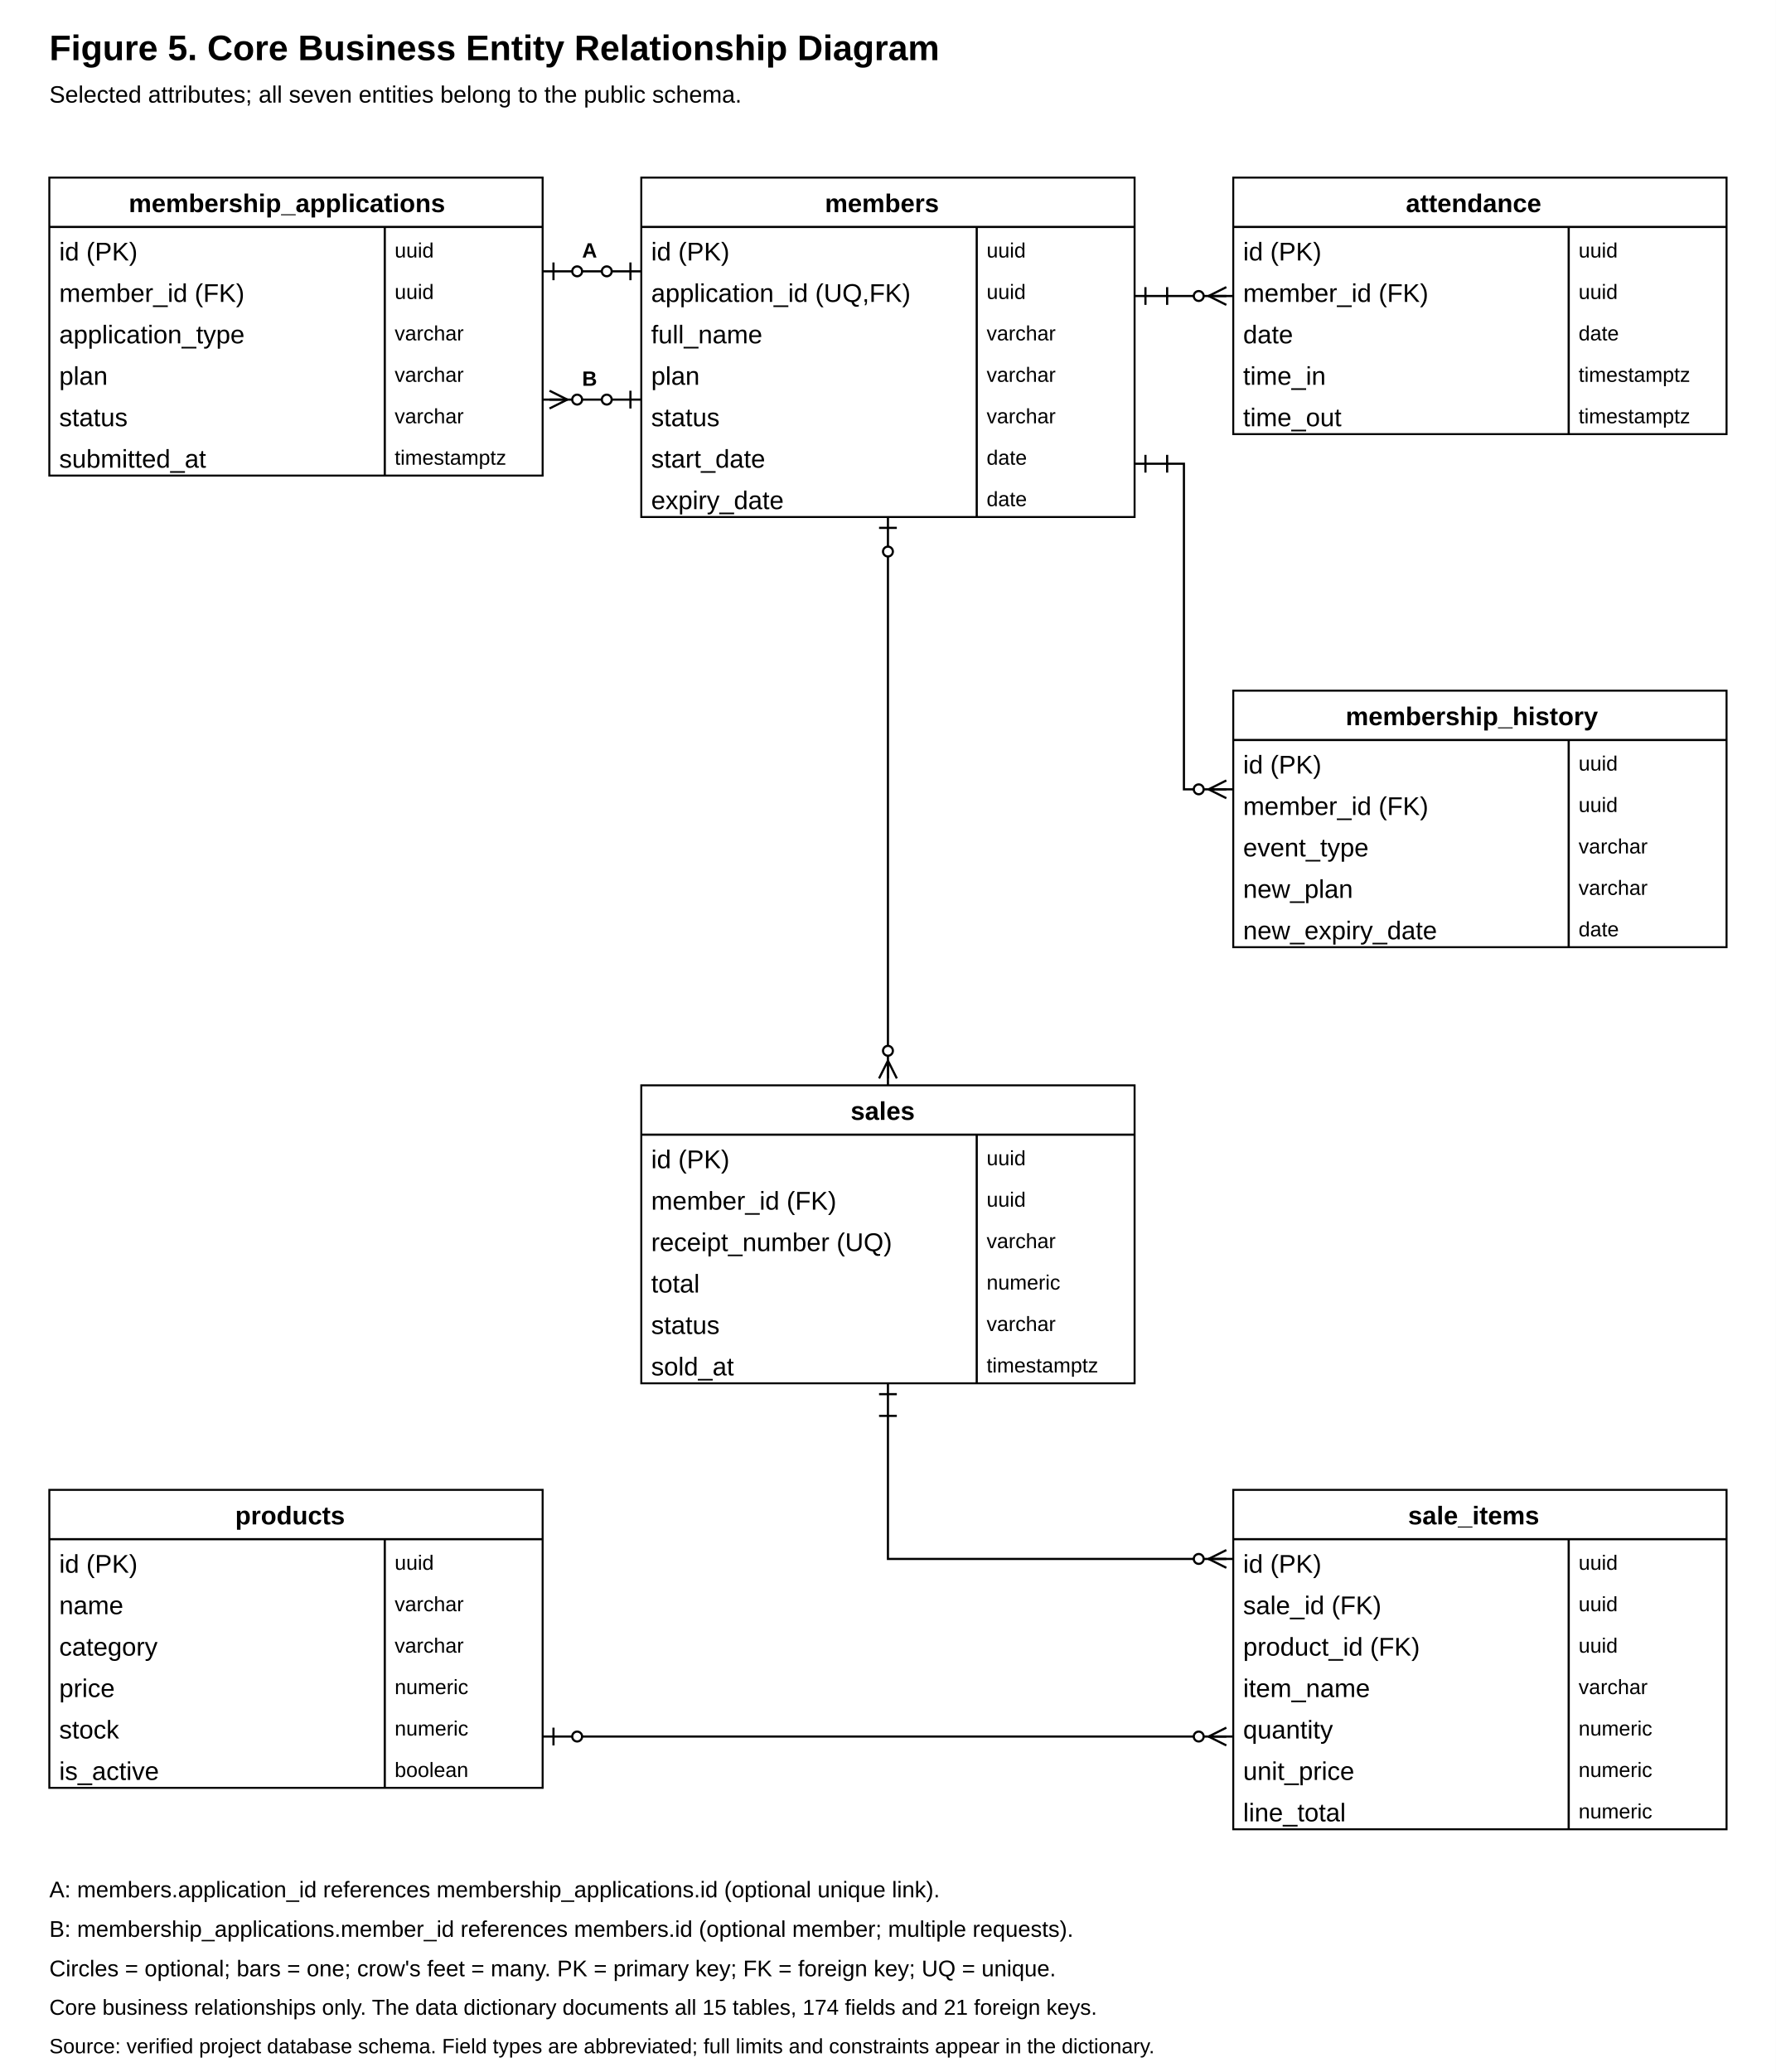
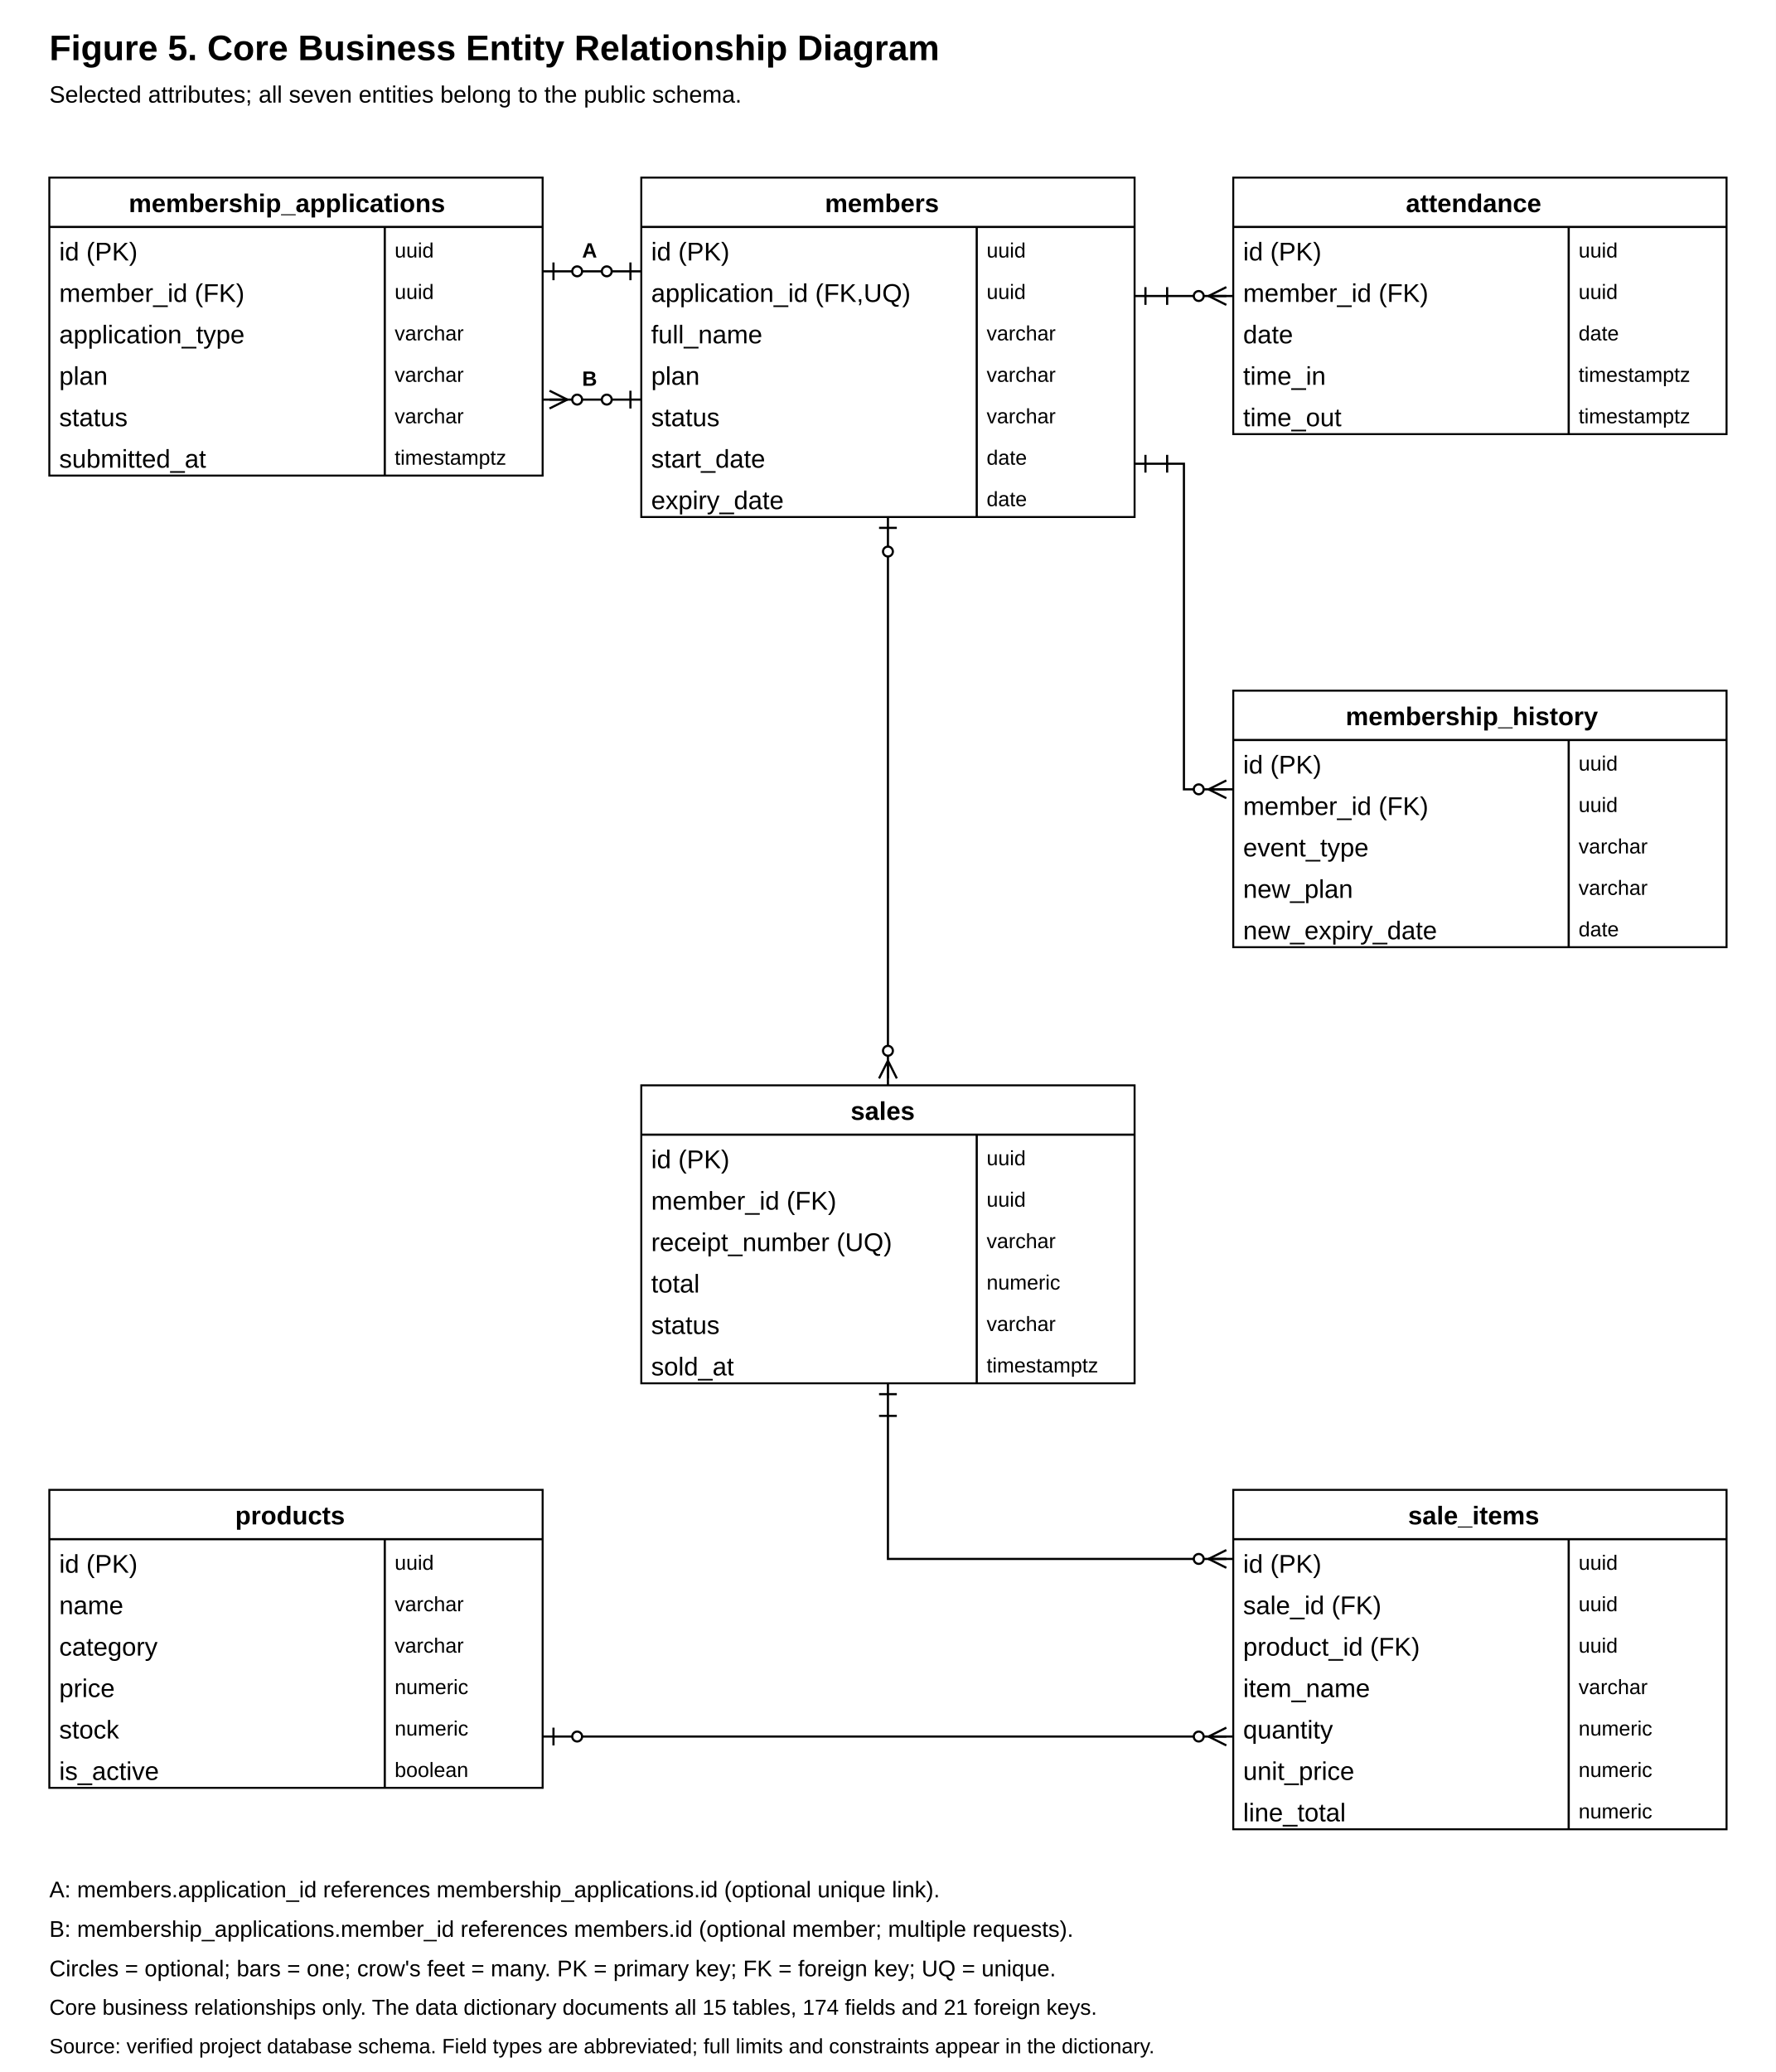
<svg xmlns="http://www.w3.org/2000/svg" width="1800" height="2100" viewBox="0 0 1800 2100">
  <rect width="100%" height="100%" fill="white" />
  <text x="50" y="61" font-family="Arial, sans-serif" font-size="36" font-weight="700">Figure 5. Core Business Entity Relationship Diagram</text>
  <text x="50" y="104" font-family="Arial, sans-serif" font-size="24" font-weight="400">Selected attributes; all seven entities belong to the public schema.</text>
  <path d="M 550 275 L 650 275" fill="none" stroke="black" stroke-width="2.2" />
  <path d="M 561 284 L 561 266" fill="none" stroke="black" stroke-width="2.2" />
  <circle cx="585" cy="275" r="5" fill="white" stroke="black" stroke-width="2.2" />
  <path d="M 639 266 L 639 284" fill="none" stroke="black" stroke-width="2.2" />
  <circle cx="615" cy="275" r="5" fill="white" stroke="black" stroke-width="2.2" />
  <path d="M 650 405 L 550 405" fill="none" stroke="black" stroke-width="2.2" />
  <path d="M 639 396 L 639 414" fill="none" stroke="black" stroke-width="2.2" />
  <circle cx="615" cy="405" r="5" fill="white" stroke="black" stroke-width="2.2" />
  <path d="M 575 405 L 557 396" fill="none" stroke="black" stroke-width="2.2" />
  <path d="M 575 405 L 557 405" fill="none" stroke="black" stroke-width="2.2" />
  <path d="M 575 405 L 557 414" fill="none" stroke="black" stroke-width="2.2" />
  <circle cx="585" cy="405" r="5" fill="white" stroke="black" stroke-width="2.2" />
  <path d="M 1150 300 L 1250 300" fill="none" stroke="black" stroke-width="2.2" />
  <path d="M 1161 309 L 1161 291" fill="none" stroke="black" stroke-width="2.2" />
  <path d="M 1183 309 L 1183 291" fill="none" stroke="black" stroke-width="2.2" />
  <path d="M 1225 300 L 1243 309" fill="none" stroke="black" stroke-width="2.2" />
  <path d="M 1225 300 L 1243 300" fill="none" stroke="black" stroke-width="2.2" />
  <path d="M 1225 300 L 1243 291" fill="none" stroke="black" stroke-width="2.2" />
  <circle cx="1215" cy="300" r="5" fill="white" stroke="black" stroke-width="2.2" />
  <path d="M 1150 470 L 1200 470 L 1200 800 L 1250 800" fill="none" stroke="black" stroke-width="2.2" />
  <path d="M 1161 479 L 1161 461" fill="none" stroke="black" stroke-width="2.2" />
  <path d="M 1183 479 L 1183 461" fill="none" stroke="black" stroke-width="2.2" />
  <path d="M 1225 800 L 1243 809" fill="none" stroke="black" stroke-width="2.2" />
  <path d="M 1225 800 L 1243 800" fill="none" stroke="black" stroke-width="2.2" />
  <path d="M 1225 800 L 1243 791" fill="none" stroke="black" stroke-width="2.2" />
  <circle cx="1215" cy="800" r="5" fill="white" stroke="black" stroke-width="2.2" />
  <path d="M 900 524 L 900 1100" fill="none" stroke="black" stroke-width="2.2" />
  <path d="M 891 535 L 909 535" fill="none" stroke="black" stroke-width="2.2" />
  <circle cx="900" cy="559" r="5" fill="white" stroke="black" stroke-width="2.2" />
  <path d="M 900 1075 L 891 1093" fill="none" stroke="black" stroke-width="2.2" />
  <path d="M 900 1075 L 900 1093" fill="none" stroke="black" stroke-width="2.2" />
  <path d="M 900 1075 L 909 1093" fill="none" stroke="black" stroke-width="2.2" />
  <circle cx="900" cy="1065" r="5" fill="white" stroke="black" stroke-width="2.2" />
  <path d="M 900 1402 L 900 1580 L 1250 1580" fill="none" stroke="black" stroke-width="2.2" />
  <path d="M 891 1413 L 909 1413" fill="none" stroke="black" stroke-width="2.2" />
  <path d="M 891 1435 L 909 1435" fill="none" stroke="black" stroke-width="2.2" />
  <path d="M 1225 1580 L 1243 1589" fill="none" stroke="black" stroke-width="2.2" />
  <path d="M 1225 1580 L 1243 1580" fill="none" stroke="black" stroke-width="2.2" />
  <path d="M 1225 1580 L 1243 1571" fill="none" stroke="black" stroke-width="2.2" />
  <circle cx="1215" cy="1580" r="5" fill="white" stroke="black" stroke-width="2.2" />
  <path d="M 550 1760 L 1250 1760" fill="none" stroke="black" stroke-width="2.2" />
  <path d="M 561 1769 L 561 1751" fill="none" stroke="black" stroke-width="2.2" />
  <circle cx="585" cy="1760" r="5" fill="white" stroke="black" stroke-width="2.2" />
  <path d="M 1225 1760 L 1243 1769" fill="none" stroke="black" stroke-width="2.2" />
  <path d="M 1225 1760 L 1243 1760" fill="none" stroke="black" stroke-width="2.2" />
  <path d="M 1225 1760 L 1243 1751" fill="none" stroke="black" stroke-width="2.2" />
  <circle cx="1215" cy="1760" r="5" fill="white" stroke="black" stroke-width="2.2" />
  <rect x="1250" y="700" width="500" height="260" fill="white" stroke="black" stroke-width="2" />
  <path d="M 1250 750 L 1750 750" fill="none" stroke="black" stroke-width="2.2" />
  <path d="M 1590 750 L 1590 960" fill="none" stroke="black" stroke-width="2.2" />
  <text x="1363.946" y="735" font-family="Arial, sans-serif" font-size="26" font-weight="700">membership_history</text>
  <text x="1260" y="784" font-family="Arial, sans-serif" font-size="26" font-weight="400">id (PK)</text>
  <text x="1600" y="781" font-family="Arial, sans-serif" font-size="21" font-weight="400">uuid</text>
  <text x="1260" y="826" font-family="Arial, sans-serif" font-size="26" font-weight="400">member_id (FK)</text>
  <text x="1600" y="823" font-family="Arial, sans-serif" font-size="21" font-weight="400">uuid</text>
  <text x="1260" y="868" font-family="Arial, sans-serif" font-size="26" font-weight="400">event_type</text>
  <text x="1600" y="865" font-family="Arial, sans-serif" font-size="21" font-weight="400">varchar</text>
  <text x="1260" y="910" font-family="Arial, sans-serif" font-size="26" font-weight="400">new_plan</text>
  <text x="1600" y="907" font-family="Arial, sans-serif" font-size="21" font-weight="400">varchar</text>
  <text x="1260" y="952" font-family="Arial, sans-serif" font-size="26" font-weight="400">new_expiry_date</text>
  <text x="1600" y="949" font-family="Arial, sans-serif" font-size="21" font-weight="400">date</text>
  <rect x="650" y="180" width="500" height="344" fill="white" stroke="black" stroke-width="2" />
  <path d="M 650 230 L 1150 230" fill="none" stroke="black" stroke-width="2.2" />
  <path d="M 990 230 L 990 524" fill="none" stroke="black" stroke-width="2.2" />
  <text x="836.119" y="215" font-family="Arial, sans-serif" font-size="26" font-weight="700">members</text>
  <text x="660" y="264" font-family="Arial, sans-serif" font-size="26" font-weight="400">id (PK)</text>
  <text x="1000" y="261" font-family="Arial, sans-serif" font-size="21" font-weight="400">uuid</text>
-   <text x="660" y="306" font-family="Arial, sans-serif" font-size="26" font-weight="400">application_id (UQ,FK)</text>
+   <text x="660" y="306" font-family="Arial, sans-serif" font-size="26" font-weight="400">application_id (FK,UQ)</text>
  <text x="1000" y="303" font-family="Arial, sans-serif" font-size="21" font-weight="400">uuid</text>
  <text x="660" y="348" font-family="Arial, sans-serif" font-size="26" font-weight="400">full_name</text>
  <text x="1000" y="345" font-family="Arial, sans-serif" font-size="21" font-weight="400">varchar</text>
  <text x="660" y="390" font-family="Arial, sans-serif" font-size="26" font-weight="400">plan</text>
  <text x="1000" y="387" font-family="Arial, sans-serif" font-size="21" font-weight="400">varchar</text>
  <text x="660" y="432" font-family="Arial, sans-serif" font-size="26" font-weight="400">status</text>
  <text x="1000" y="429" font-family="Arial, sans-serif" font-size="21" font-weight="400">varchar</text>
  <text x="660" y="474" font-family="Arial, sans-serif" font-size="26" font-weight="400">start_date</text>
  <text x="1000" y="471" font-family="Arial, sans-serif" font-size="21" font-weight="400">date</text>
  <text x="660" y="516" font-family="Arial, sans-serif" font-size="26" font-weight="400">expiry_date</text>
  <text x="1000" y="513" font-family="Arial, sans-serif" font-size="21" font-weight="400">date</text>
  <rect x="50" y="1510" width="500" height="302" fill="white" stroke="black" stroke-width="2" />
  <path d="M 50 1560 L 550 1560" fill="none" stroke="black" stroke-width="2.2" />
  <path d="M 390 1560 L 390 1812" fill="none" stroke="black" stroke-width="2.2" />
  <text x="238.379" y="1545" font-family="Arial, sans-serif" font-size="26" font-weight="700">products</text>
  <text x="60" y="1594" font-family="Arial, sans-serif" font-size="26" font-weight="400">id (PK)</text>
  <text x="400" y="1591" font-family="Arial, sans-serif" font-size="21" font-weight="400">uuid</text>
  <text x="60" y="1636" font-family="Arial, sans-serif" font-size="26" font-weight="400">name</text>
  <text x="400" y="1633" font-family="Arial, sans-serif" font-size="21" font-weight="400">varchar</text>
  <text x="60" y="1678" font-family="Arial, sans-serif" font-size="26" font-weight="400">category</text>
  <text x="400" y="1675" font-family="Arial, sans-serif" font-size="21" font-weight="400">varchar</text>
  <text x="60" y="1720" font-family="Arial, sans-serif" font-size="26" font-weight="400">price</text>
  <text x="400" y="1717" font-family="Arial, sans-serif" font-size="21" font-weight="400">numeric</text>
  <text x="60" y="1762" font-family="Arial, sans-serif" font-size="26" font-weight="400">stock</text>
  <text x="400" y="1759" font-family="Arial, sans-serif" font-size="21" font-weight="400">numeric</text>
  <text x="60" y="1804" font-family="Arial, sans-serif" font-size="26" font-weight="400">is_active</text>
  <text x="400" y="1801" font-family="Arial, sans-serif" font-size="21" font-weight="400">boolean</text>
  <rect x="1250" y="180" width="500" height="260" fill="white" stroke="black" stroke-width="2" />
  <path d="M 1250 230 L 1750 230" fill="none" stroke="black" stroke-width="2.2" />
  <path d="M 1590 230 L 1590 440" fill="none" stroke="black" stroke-width="2.2" />
  <text x="1424.979" y="215" font-family="Arial, sans-serif" font-size="26" font-weight="700">attendance</text>
  <text x="1260" y="264" font-family="Arial, sans-serif" font-size="26" font-weight="400">id (PK)</text>
  <text x="1600" y="261" font-family="Arial, sans-serif" font-size="21" font-weight="400">uuid</text>
  <text x="1260" y="306" font-family="Arial, sans-serif" font-size="26" font-weight="400">member_id (FK)</text>
  <text x="1600" y="303" font-family="Arial, sans-serif" font-size="21" font-weight="400">uuid</text>
  <text x="1260" y="348" font-family="Arial, sans-serif" font-size="26" font-weight="400">date</text>
  <text x="1600" y="345" font-family="Arial, sans-serif" font-size="21" font-weight="400">date</text>
  <text x="1260" y="390" font-family="Arial, sans-serif" font-size="26" font-weight="400">time_in</text>
  <text x="1600" y="387" font-family="Arial, sans-serif" font-size="21" font-weight="400">timestamptz</text>
  <text x="1260" y="432" font-family="Arial, sans-serif" font-size="26" font-weight="400">time_out</text>
  <text x="1600" y="429" font-family="Arial, sans-serif" font-size="21" font-weight="400">timestamptz</text>
  <rect x="1250" y="1510" width="500" height="344" fill="white" stroke="black" stroke-width="2" />
  <path d="M 1250 1560 L 1750 1560" fill="none" stroke="black" stroke-width="2.2" />
  <path d="M 1590 1560 L 1590 1854" fill="none" stroke="black" stroke-width="2.2" />
  <text x="1427.188" y="1545" font-family="Arial, sans-serif" font-size="26" font-weight="700">sale_items</text>
  <text x="1260" y="1594" font-family="Arial, sans-serif" font-size="26" font-weight="400">id (PK)</text>
  <text x="1600" y="1591" font-family="Arial, sans-serif" font-size="21" font-weight="400">uuid</text>
  <text x="1260" y="1636" font-family="Arial, sans-serif" font-size="26" font-weight="400">sale_id (FK)</text>
  <text x="1600" y="1633" font-family="Arial, sans-serif" font-size="21" font-weight="400">uuid</text>
  <text x="1260" y="1678" font-family="Arial, sans-serif" font-size="26" font-weight="400">product_id (FK)</text>
  <text x="1600" y="1675" font-family="Arial, sans-serif" font-size="21" font-weight="400">uuid</text>
  <text x="1260" y="1720" font-family="Arial, sans-serif" font-size="26" font-weight="400">item_name</text>
  <text x="1600" y="1717" font-family="Arial, sans-serif" font-size="21" font-weight="400">varchar</text>
  <text x="1260" y="1762" font-family="Arial, sans-serif" font-size="26" font-weight="400">quantity</text>
  <text x="1600" y="1759" font-family="Arial, sans-serif" font-size="21" font-weight="400">numeric</text>
  <text x="1260" y="1804" font-family="Arial, sans-serif" font-size="26" font-weight="400">unit_price</text>
  <text x="1600" y="1801" font-family="Arial, sans-serif" font-size="21" font-weight="400">numeric</text>
  <text x="1260" y="1846" font-family="Arial, sans-serif" font-size="26" font-weight="400">line_total</text>
  <text x="1600" y="1843" font-family="Arial, sans-serif" font-size="21" font-weight="400">numeric</text>
  <rect x="50" y="180" width="500" height="302" fill="white" stroke="black" stroke-width="2" />
  <path d="M 50 230 L 550 230" fill="none" stroke="black" stroke-width="2.2" />
  <path d="M 390 230 L 390 482" fill="none" stroke="black" stroke-width="2.2" />
  <text x="130.463" y="215" font-family="Arial, sans-serif" font-size="26" font-weight="700">membership_applications</text>
  <text x="60" y="264" font-family="Arial, sans-serif" font-size="26" font-weight="400">id (PK)</text>
  <text x="400" y="261" font-family="Arial, sans-serif" font-size="21" font-weight="400">uuid</text>
  <text x="60" y="306" font-family="Arial, sans-serif" font-size="26" font-weight="400">member_id (FK)</text>
  <text x="400" y="303" font-family="Arial, sans-serif" font-size="21" font-weight="400">uuid</text>
  <text x="60" y="348" font-family="Arial, sans-serif" font-size="26" font-weight="400">application_type</text>
  <text x="400" y="345" font-family="Arial, sans-serif" font-size="21" font-weight="400">varchar</text>
  <text x="60" y="390" font-family="Arial, sans-serif" font-size="26" font-weight="400">plan</text>
  <text x="400" y="387" font-family="Arial, sans-serif" font-size="21" font-weight="400">varchar</text>
  <text x="60" y="432" font-family="Arial, sans-serif" font-size="26" font-weight="400">status</text>
  <text x="400" y="429" font-family="Arial, sans-serif" font-size="21" font-weight="400">varchar</text>
  <text x="60" y="474" font-family="Arial, sans-serif" font-size="26" font-weight="400">submitted_at</text>
  <text x="400" y="471" font-family="Arial, sans-serif" font-size="21" font-weight="400">timestamptz</text>
  <rect x="650" y="1100" width="500" height="302" fill="white" stroke="black" stroke-width="2" />
  <path d="M 650 1150 L 1150 1150" fill="none" stroke="black" stroke-width="2.2" />
  <path d="M 990 1150 L 990 1402" fill="none" stroke="black" stroke-width="2.2" />
  <text x="862.164" y="1135" font-family="Arial, sans-serif" font-size="26" font-weight="700">sales</text>
  <text x="660" y="1184" font-family="Arial, sans-serif" font-size="26" font-weight="400">id (PK)</text>
  <text x="1000" y="1181" font-family="Arial, sans-serif" font-size="21" font-weight="400">uuid</text>
  <text x="660" y="1226" font-family="Arial, sans-serif" font-size="26" font-weight="400">member_id (FK)</text>
  <text x="1000" y="1223" font-family="Arial, sans-serif" font-size="21" font-weight="400">uuid</text>
  <text x="660" y="1268" font-family="Arial, sans-serif" font-size="26" font-weight="400">receipt_number (UQ)</text>
  <text x="1000" y="1265" font-family="Arial, sans-serif" font-size="21" font-weight="400">varchar</text>
  <text x="660" y="1310" font-family="Arial, sans-serif" font-size="26" font-weight="400">total</text>
  <text x="1000" y="1307" font-family="Arial, sans-serif" font-size="21" font-weight="400">numeric</text>
  <text x="660" y="1352" font-family="Arial, sans-serif" font-size="26" font-weight="400">status</text>
  <text x="1000" y="1349" font-family="Arial, sans-serif" font-size="21" font-weight="400">varchar</text>
  <text x="660" y="1394" font-family="Arial, sans-serif" font-size="26" font-weight="400">sold_at</text>
  <text x="1000" y="1391" font-family="Arial, sans-serif" font-size="21" font-weight="400">timestamptz</text>
  <text x="590" y="261" font-family="Arial, sans-serif" font-size="21" font-weight="700">A</text>
  <text x="590" y="391" font-family="Arial, sans-serif" font-size="21" font-weight="700">B</text>
  <text x="50" y="1923" font-family="Arial, sans-serif" font-size="23" font-weight="400">A: members.application_id references membership_applications.id (optional unique link).</text>
  <text x="50" y="1963" font-family="Arial, sans-serif" font-size="23" font-weight="400">B: membership_applications.member_id references members.id (optional member; multiple requests).</text>
  <text x="50" y="2003" font-family="Arial, sans-serif" font-size="23" font-weight="400">Circles = optional; bars = one; crow's feet = many. PK = primary key; FK = foreign key; UQ = unique.</text>
  <text x="50" y="2042" font-family="Arial, sans-serif" font-size="22" font-weight="400">Core business relationships only. The data dictionary documents all 15 tables, 174 fields and 21 foreign keys.</text>
  <text x="50" y="2081" font-family="Arial, sans-serif" font-size="21" font-weight="400">Source: verified project database schema. Field types are abbreviated; full limits and constraints appear in the dictionary.</text>
</svg>
